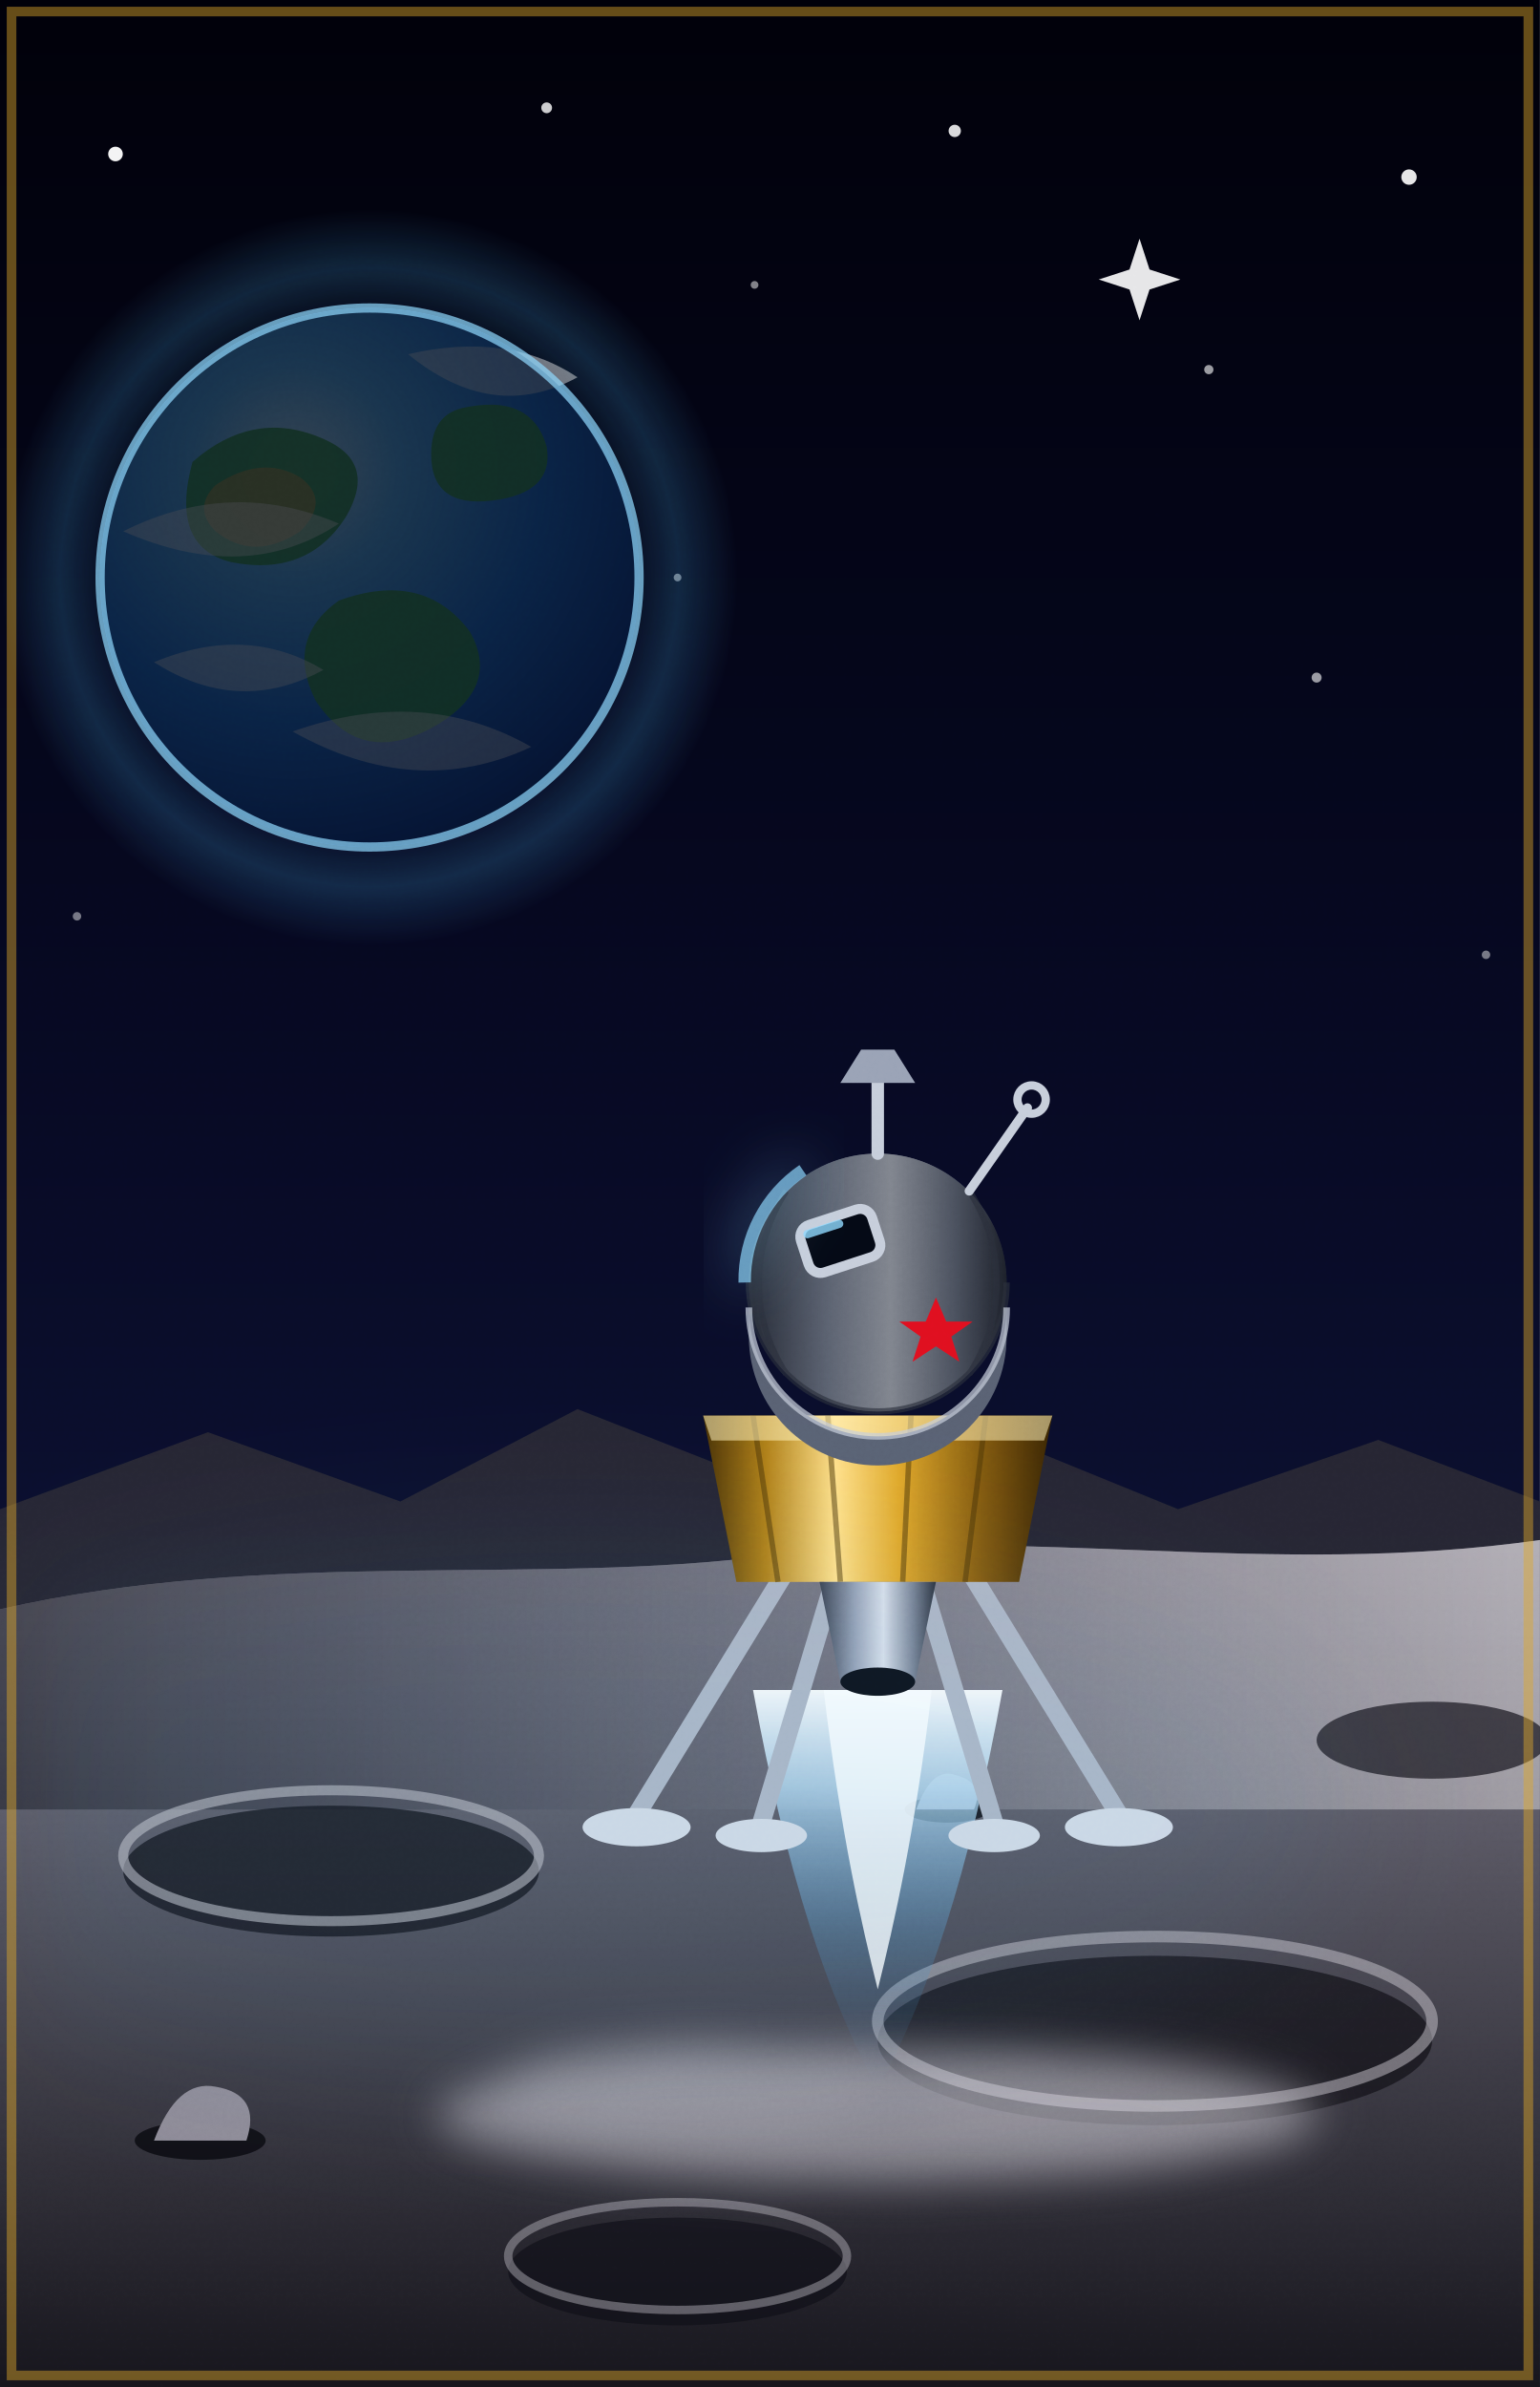
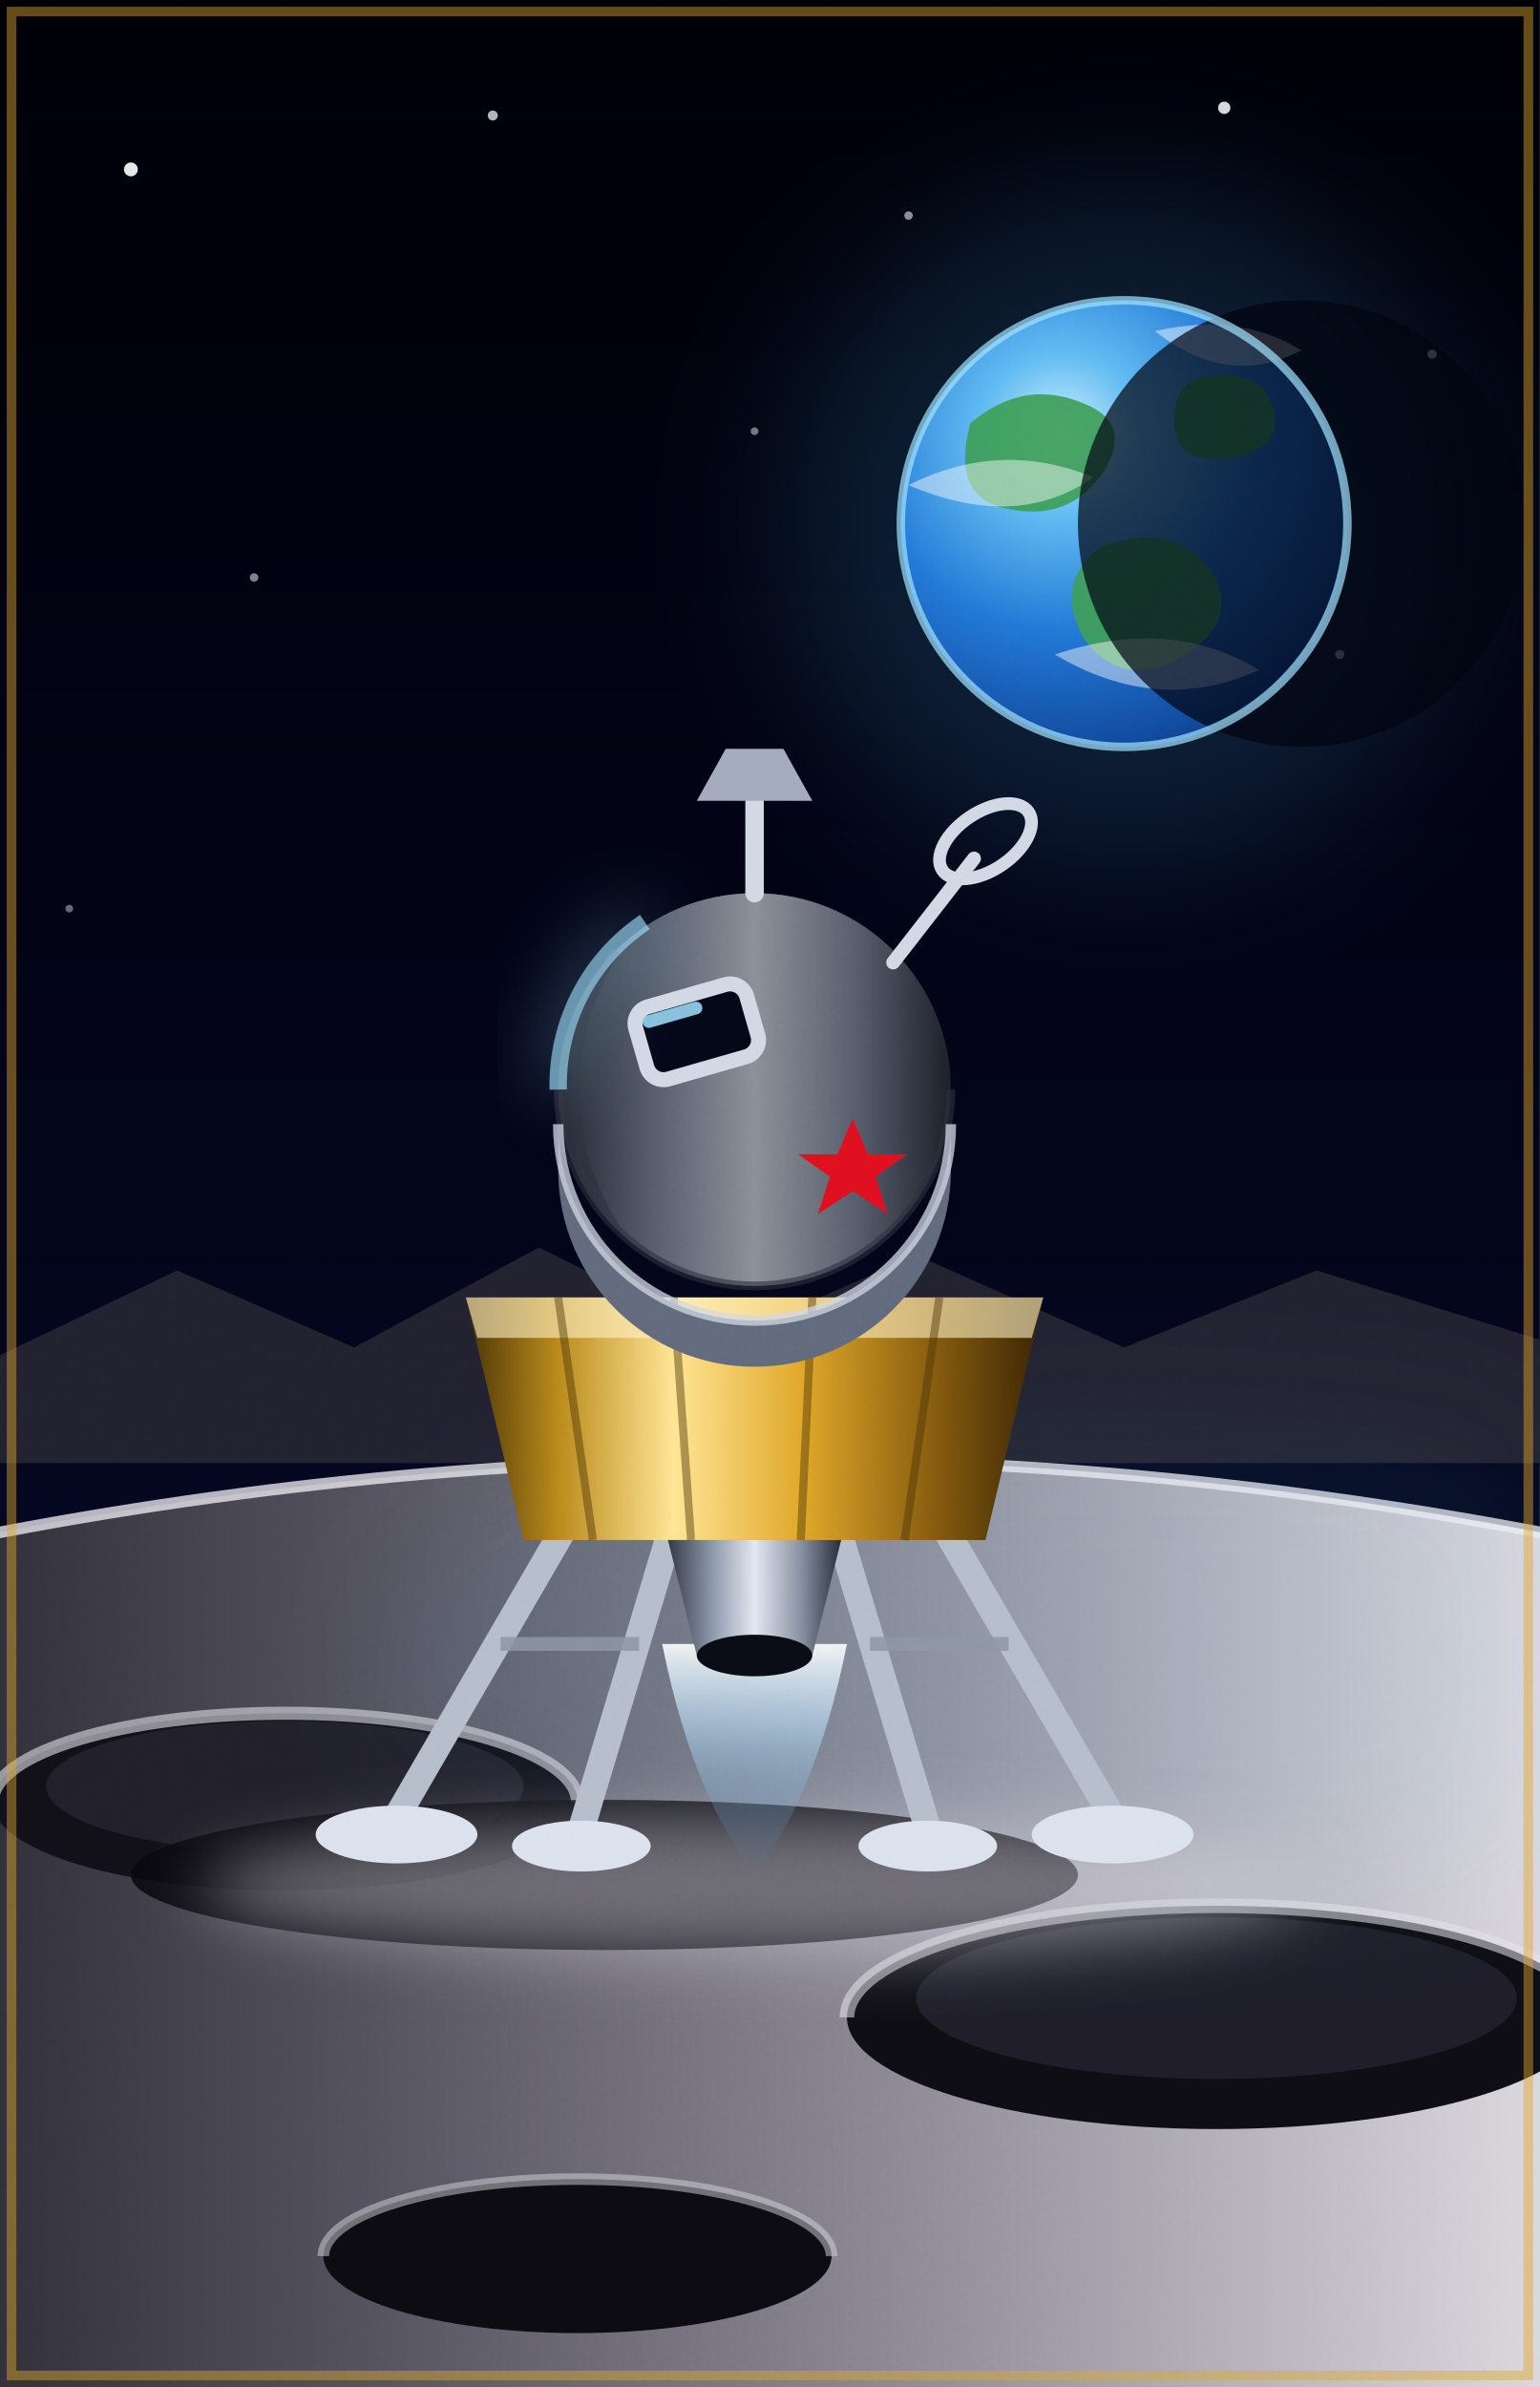
- <svg xmlns="http://www.w3.org/2000/svg" viewBox="0 0 400 620" width="400" height="620" role="img" aria-label="Cabinet art: a Soviet lunar lander touching down on the Moon, Earth rising behind it">
+ <svg xmlns="http://www.w3.org/2000/svg" viewBox="0 0 400 620" width="400" height="620" role="img" aria-label="Cabinet art: a lunar lander standing on the Moon, Earth in the black sky above a cratered horizon">
  <defs>
    <linearGradient id="space" x1="0" y1="0" x2="0" y2="1">
-       <stop offset="0" stop-color="#01010A" />
-       <stop offset=".38" stop-color="#060820" />
-       <stop offset=".66" stop-color="#0C1030" />
-       <stop offset=".84" stop-color="#141A3E" />
+       <stop offset="0" stop-color="#000008" />
+       <stop offset=".5" stop-color="#03051A" />
+       <stop offset=".78" stop-color="#070B28" />
    </linearGradient>
-     <linearGradient id="regolith" x1="0" y1="0" x2="1" y2="0">
-       <stop offset="0" stop-color="#1C1B24" />
-       <stop offset=".22" stop-color="#3A3945" />
-       <stop offset=".52" stop-color="#6E6C78" />
-       <stop offset=".78" stop-color="#A9A6AE" />
-       <stop offset="1" stop-color="#D6D2D6" />
-     </linearGradient>
-     <linearGradient id="ground2" x1="0" y1="0" x2="0" y2="1">
-       <stop offset="0" stop-color="#8B8894" stop-opacity=".95" />
-       <stop offset=".3" stop-color="#5E5C68" />
-       <stop offset="1" stop-color="#17161D" />
+     <linearGradient id="ground" x1="0" y1="0" x2="1" y2="0">
+       <stop offset="0" stop-color="#2B2A34" />
+       <stop offset=".26" stop-color="#54525E" />
+       <stop offset=".58" stop-color="#8E8B97" />
+       <stop offset=".84" stop-color="#C2BFC7" />
+       <stop offset="1" stop-color="#E4E1E6" />
    </linearGradient>
    <radialGradient id="earthDisc" cx=".36" cy=".30" r=".88">
-       <stop offset="0" stop-color="#BCE9FF" />
-       <stop offset=".22" stop-color="#59B4F0" />
-       <stop offset=".52" stop-color="#2277D4" />
-       <stop offset=".8" stop-color="#12459A" />
-       <stop offset="1" stop-color="#08214F" />
-     </radialGradient>
-     <radialGradient id="earthHalo" cx=".5" cy=".5" r=".5">
-       <stop offset=".68" stop-color="#4FC3FF" stop-opacity="0" />
-       <stop offset=".84" stop-color="#4FC3FF" stop-opacity=".20" />
-       <stop offset="1" stop-color="#4FC3FF" stop-opacity="0" />
+       <stop offset="0" stop-color="#CFF0FF" />
+       <stop offset=".2" stop-color="#63BCF2" />
+       <stop offset=".5" stop-color="#2379D6" />
+       <stop offset=".8" stop-color="#124A9E" />
+       <stop offset="1" stop-color="#0A2657" />
    </radialGradient>
    <linearGradient id="foil" x1="0" y1="0" x2="1" y2="0">
      <stop offset="0" stop-color="#4A3306" />
-       <stop offset=".18" stop-color="#B08018" />
-       <stop offset=".38" stop-color="#FFE08A" />
-       <stop offset=".56" stop-color="#E0A82A" />
-       <stop offset=".78" stop-color="#8A5F10" />
-       <stop offset="1" stop-color="#3A2604" />
+       <stop offset=".16" stop-color="#B98A1C" />
+       <stop offset=".36" stop-color="#FFE594" />
+       <stop offset=".58" stop-color="#E0A82A" />
+       <stop offset=".8" stop-color="#8A5F10" />
+       <stop offset="1" stop-color="#382404" />
    </linearGradient>
    <linearGradient id="metal" x1="0" y1="0" x2="1" y2="0">
-       <stop offset="0" stop-color="#3B4150" />
-       <stop offset=".3" stop-color="#96A0B4" />
-       <stop offset=".55" stop-color="#D8DEE9" />
-       <stop offset=".8" stop-color="#7B8496" />
-       <stop offset="1" stop-color="#2C313D" />
+       <stop offset="0" stop-color="#333845" />
+       <stop offset=".26" stop-color="#8F99AD" />
+       <stop offset=".5" stop-color="#E2E7F0" />
+       <stop offset=".76" stop-color="#8A93A5" />
+       <stop offset="1" stop-color="#282D38" />
    </linearGradient>
    <linearGradient id="plume" x1="0" y1="0" x2="0" y2="1">
-       <stop offset="0" stop-color="#FFFFFF" stop-opacity=".95" />
-       <stop offset=".24" stop-color="#BFE6FF" stop-opacity=".75" />
-       <stop offset=".6" stop-color="#5AA8E0" stop-opacity=".30" />
-       <stop offset="1" stop-color="#2A6090" stop-opacity="0" />
+       <stop offset="0" stop-color="#FFFFFF" stop-opacity=".9" />
+       <stop offset=".35" stop-color="#BFE6FF" stop-opacity=".55" />
+       <stop offset="1" stop-color="#3A7FB8" stop-opacity="0" />
    </linearGradient>
    <filter id="kglow" x="-70%" y="-70%" width="240%" height="240%">
-       <feGaussianBlur stdDeviation="7" result="b" />
+       <feGaussianBlur stdDeviation="6" result="b" />
      <feMerge>
        <feMergeNode in="b" />
        <feMergeNode in="SourceGraphic" />
      </feMerge>
    </filter>
    <filter id="ksoft" x="-80%" y="-80%" width="260%" height="260%">
-       <feGaussianBlur stdDeviation="20" />
+       <feGaussianBlur stdDeviation="18" />
    </filter>
-     <filter id="kdust" x="-50%" y="-50%" width="200%" height="200%">
-       <feTurbulence type="fractalNoise" baseFrequency=".9" numOctaves="3" seed="7" result="n" />
-       <feDisplacementMap in="SourceGraphic" in2="n" scale="14" xChannelSelector="R" yChannelSelector="G" />
+     <filter id="kdust" x="-60%" y="-60%" width="220%" height="220%">
+       <feTurbulence type="fractalNoise" baseFrequency=".85" numOctaves="3" seed="7" result="n" />
+       <feDisplacementMap in="SourceGraphic" in2="n" scale="16" xChannelSelector="R" yChannelSelector="G" />
      <feGaussianBlur stdDeviation="5" />
    </filter>
    <filter id="grain" x="0" y="0" width="100%" height="100%">
      <feTurbulence type="fractalNoise" baseFrequency=".85" numOctaves="4" seed="3" />
      <feColorMatrix type="saturate" values="0" />
    </filter>
  </defs>
  <rect width="400" height="620" fill="url(#space)" />
  <g fill="#FFFFFF">
-     <circle cx="30" cy="40" r="1.9" opacity=".95" />
-     <circle cx="88" cy="96" r="1.1" opacity=".55" />
-     <circle cx="142" cy="28" r="1.4" opacity=".8" />
-     <circle cx="196" cy="74" r="1" opacity=".5" />
-     <circle cx="248" cy="34" r="1.6" opacity=".85" />
-     <circle cx="314" cy="96" r="1.2" opacity=".6" />
-     <circle cx="366" cy="46" r="2" opacity=".9" />
-     <circle cx="62" cy="168" r="1.2" opacity=".55" />
-     <circle cx="176" cy="150" r="1" opacity=".45" />
-     <circle cx="342" cy="176" r="1.3" opacity=".6" />
-     <circle cx="20" cy="238" r="1.1" opacity=".45" />
-     <circle cx="386" cy="248" r="1.1" opacity=".45" />
+     <circle cx="34" cy="44" r="1.8" opacity=".9" />
+     <circle cx="128" cy="30" r="1.3" opacity=".7" />
+     <circle cx="236" cy="56" r="1.1" opacity=".55" />
+     <circle cx="318" cy="28" r="1.6" opacity=".85" />
+     <circle cx="372" cy="92" r="1.2" opacity=".6" />
+     <circle cx="196" cy="112" r="1" opacity=".45" />
+     <circle cx="66" cy="150" r="1.1" opacity=".5" />
+     <circle cx="348" cy="170" r="1.2" opacity=".55" />
+     <circle cx="18" cy="236" r="1" opacity=".4" />
  </g>
-   <g fill="#FFFFFF" opacity=".9">
-     <path d="M296 62 l2.6 8 8 2.6 -8 2.6 -2.6 8 -2.6 -8 -8 -2.6 8 -2.6z" />
-   </g>
-   <g transform="translate(96 150)">
-     <circle r="96" fill="url(#earthHalo)" opacity=".9" />
-     <circle r="70" fill="url(#earthDisc)" />
-     <g fill="#3E9E58" opacity=".9" clip-path="circle(70px at 0 0)">
-       <path d="M-46 -30 q16 -14 34 -6 q14 6 6 20 q-10 16 -30 12 q-16 -4 -10 -26Z" />
-       <path d="M-8 6 q22 -8 34 8 q8 14 -8 24 q-20 12 -32 -6 q-8 -16 6 -26Z" />
-       <path d="M24 -44 q18 -4 22 10 q2 12 -14 14 q-16 2 -16 -12 q0 -10 8 -12Z" />
+   <g transform="translate(292 136)">
+     <circle r="88" fill="#4FC3FF" opacity=".14" filter="url(#ksoft)" />
+     <circle r="58" fill="url(#earthDisc)" />
+     <g clip-path="circle(58px at 0 0)">
+       <g fill="#3E9E58" opacity=".92">
+         <path d="M-40 -26 q14 -12 30 -5 q12 5 5 17 q-9 14 -26 10 q-14 -3 -9 -22Z" />
+         <path d="M-6 6 q19 -7 29 7 q7 12 -7 21 q-17 10 -27 -5 q-7 -14 5 -23Z" />
+         <path d="M20 -38 q16 -3 19 9 q2 10 -12 12 q-14 2 -14 -10 q0 -9 7 -11Z" />
+       </g>
+       <g fill="#FFFFFF" opacity=".45">
+         <path d="M-56 -10 q24 -12 48 -2 q-20 14 -48 2Z" />
+         <path d="M-18 34 q30 -10 53 4 q-26 12 -53 -4Z" />
+         <path d="M8 -50 q22 -5 38 5 q-19 10 -38 -5Z" />
+       </g>
+       <circle r="58" fill="#02040F" opacity=".7" transform="translate(46 0)" />
    </g>
-     <g fill="#C8A24E" opacity=".55" clip-path="circle(70px at 0 0)">
-       <path d="M-40 -24 q12 -8 22 -2 q8 6 0 14 q-12 8 -22 0 q-6 -6 0 -12Z" />
-     </g>
-     <g fill="#FFFFFF" opacity=".42" clip-path="circle(70px at 0 0)">
-       <path d="M-64 -12 q28 -14 56 -2 q-24 16 -56 2Z" />
-       <path d="M-20 40 q34 -12 62 4 q-30 14 -62 -4Z" />
-       <path d="M10 -58 q26 -6 44 6 q-22 12 -44 -6Z" />
-       <path d="M-56 22 q24 -10 44 2 q-22 12 -44 -2Z" />
-     </g>
-     <circle r="70" fill="#02040F" opacity=".72" clip-path="inset(0 0 0 82%)" />
-     <circle r="70" fill="none" stroke="#8FD8FF" stroke-width="2.4" opacity=".7" />
+     <circle r="58" fill="none" stroke="#9FE2FF" stroke-width="2.2" opacity=".7" />
  </g>
  <g>
-     <path d="M0 392 L54 372 L104 390 L150 366 L206 388 L252 370 L306 392 L358 374 L400 390 L400 420 L0 420Z" fill="#2A2934" opacity=".9" />
-     <path d="M0 418 C70 402 140 412 200 404 C266 396 330 410 400 400 L400 620 L0 620Z" fill="url(#ground2)" />
-     <path d="M0 418 C70 402 140 412 200 404 C266 396 330 410 400 400 L400 470 L0 470Z" fill="url(#regolith)" opacity=".55" />
+     <path d="M0 352 L46 330 L92 350 L140 324 L188 348 L238 326 L292 350 L342 330 L400 348 L400 380 L0 380Z" fill="#232230" />
+     <path d="M-20 402 Q200 356 420 402 L420 620 L-20 620Z" fill="url(#ground)" />
+     <path d="M-20 402 Q200 356 420 402" fill="none" stroke="#F2EFF4" stroke-width="3" opacity=".75" />
    <g>
-       <ellipse cx="86" cy="486" rx="54" ry="17" fill="#14131A" opacity=".8" />
-       <ellipse cx="86" cy="482" rx="54" ry="17" fill="none" stroke="#C9C6CE" stroke-width="2.6" opacity=".55" />
-       <ellipse cx="300" cy="530" rx="72" ry="22" fill="#14131A" opacity=".75" />
-       <ellipse cx="300" cy="525" rx="72" ry="22" fill="none" stroke="#C9C6CE" stroke-width="3" opacity=".5" />
-       <ellipse cx="176" cy="590" rx="44" ry="14" fill="#101018" opacity=".7" />
-       <ellipse cx="176" cy="586" rx="44" ry="14" fill="none" stroke="#B8B5BE" stroke-width="2.2" opacity=".45" />
-       <ellipse cx="372" cy="452" rx="30" ry="10" fill="#15141C" opacity=".7" />
-     </g>
-     <g>
-       <ellipse cx="52" cy="556" rx="17" ry="5" fill="#0B0B10" opacity=".85" />
-       <path d="M40 556 q6 -16 16 -14 q12 2 8 14Z" fill="#8E8B97" />
-       <ellipse cx="246" cy="470" rx="11" ry="3.4" fill="#0B0B10" opacity=".8" />
-       <path d="M238 470 q4 -11 10 -9 q8 2 5 9Z" fill="#9C99A4" />
+       <ellipse cx="74" cy="468" rx="76" ry="23" fill="#121119" />
+       <path d="M-2 468 a76 23 0 0 1 152 0" fill="none" stroke="#DFDCE4" stroke-width="3.4" opacity=".6" />
+       <ellipse cx="74" cy="464" rx="62" ry="17" fill="#26252F" opacity=".8" />
+       <ellipse cx="316" cy="524" rx="96" ry="29" fill="#0F0E15" />
+       <path d="M220 524 a96 29 0 0 1 192 0" fill="none" stroke="#E6E3EA" stroke-width="3.8" opacity=".55" />
+       <ellipse cx="316" cy="519" rx="78" ry="21" fill="#232230" opacity=".8" />
+       <ellipse cx="150" cy="586" rx="66" ry="20" fill="#0D0C12" />
+       <path d="M84 586 a66 20 0 0 1 132 0" fill="none" stroke="#D6D3DB" stroke-width="3" opacity=".5" />
    </g>
  </g>
-   <g transform="translate(228 372) scale(1.08)">
-     <g transform="translate(0 62)">
-       <path d="M-30 0 C-22 44 -12 74 0 96 C12 74 22 44 30 0Z" fill="url(#plume)" />
-       <path d="M-13 0 C-9 34 -4 56 0 72 C4 56 9 34 13 0Z" fill="#FFFFFF" opacity=".8" />
+   <ellipse cx="290" cy="430" rx="190" ry="60" fill="#4FC3FF" opacity=".07" filter="url(#ksoft)" />
+   <g transform="translate(196 340) scale(1.5)">
+     <ellipse cx="-26" cy="98" rx="82" ry="13" fill="#08070D" opacity=".85" />
+     <g filter="url(#kdust)" opacity=".45">
+       <ellipse cx="0" cy="100" rx="96" ry="12" fill="#D8D5DF" />
    </g>
-     <g filter="url(#kdust)" opacity=".55">
-       <ellipse cx="0" cy="164" rx="106" ry="16" fill="#CFCCD6" />
-       <ellipse cx="-44" cy="158" rx="48" ry="11" fill="#E4E1E9" opacity=".7" />
-       <ellipse cx="48" cy="160" rx="44" ry="10" fill="#E4E1E9" opacity=".6" />
+     <g transform="translate(0 58)">
+       <path d="M-16 0 C-12 20 -6 32 0 40 C6 32 12 20 16 0Z" fill="url(#plume)" />
    </g>
-     <g stroke="#AEB5C4" stroke-width="4.4" stroke-linecap="round" fill="none">
-       <path d="M-20 30 L-58 92" />
-       <path d="M20 30 L58 92" />
-       <path d="M-10 34 L-28 94" />
-       <path d="M10 34 L28 94" />
+     <g stroke="#B6BDCB" stroke-width="4.6" stroke-linecap="round" fill="none">
+       <path d="M-26 26 L-62 88" />
+       <path d="M26 26 L62 88" />
+       <path d="M-12 30 L-30 90" />
+       <path d="M12 30 L30 90" />
    </g>
-     <g fill="#D3D9E4">
-       <ellipse cx="-58" cy="95" rx="13" ry="4.6" />
-       <ellipse cx="58" cy="95" rx="13" ry="4.6" />
-       <ellipse cx="-28" cy="97" rx="11" ry="4" />
-       <ellipse cx="28" cy="97" rx="11" ry="4" />
+     <g stroke="#8E96A6" stroke-width="2.4" fill="none" opacity=".85">
+       <path d="M-44 58 L-20 58" />
+       <path d="M44 58 L20 58" />
    </g>
-     <path d="M-42 -4 L42 -4 L34 36 L-34 36Z" fill="url(#foil)" />
-     <g stroke="#4A3306" stroke-width="1.3" opacity=".5">
-       <path d="M-30 -4 L-24 36" />
-       <path d="M-12 -4 L-9 36" />
-       <path d="M8 -4 L6 36" />
-       <path d="M26 -4 L21 36" />
+     <g fill="#DCE2ED">
+       <ellipse cx="-62" cy="91" rx="14" ry="5" />
+       <ellipse cx="62" cy="91" rx="14" ry="5" />
+       <ellipse cx="-30" cy="93" rx="12" ry="4.4" />
+       <ellipse cx="30" cy="93" rx="12" ry="4.4" />
    </g>
-     <path d="M-42 -4 L42 -4 L40 2 L-40 2Z" fill="#FFF0B8" opacity=".55" />
-     <path d="M-14 36 L14 36 L9 60 L-9 60Z" fill="url(#metal)" />
-     <ellipse cx="0" cy="60" rx="9" ry="3.4" fill="#0B0E16" />
-     <circle cx="0" cy="-36" r="31" fill="url(#metal)" />
-     <circle cx="0" cy="-36" r="31" fill="#0A0D14" opacity=".42" clip-path="inset(0 0 0 62%)" />
-     <g fill="none" stroke="#2B303C" stroke-width="1.5" opacity=".65">
-       <path d="M-31 -36 a31 31 0 0 0 62 0" />
-       <path d="M-22 -58 a40 40 0 0 0 0 44" />
-       <path d="M22 -58 a40 40 0 0 1 0 44" />
+     <path d="M-50 -2 L50 -2 L40 40 L-40 40Z" fill="url(#foil)" />
+     <path d="M-50 -2 L50 -2 L48 5 L-48 5Z" fill="#FFF2C4" opacity=".6" />
+     <g stroke="#4A3306" stroke-width="1.4" opacity=".45">
+       <path d="M-34 -2 L-28 40" />
+       <path d="M-14 -2 L-11 40" />
+       <path d="M10 -2 L8 40" />
+       <path d="M32 -2 L26 40" />
    </g>
-     <path d="M-31 -30 a31 31 0 0 0 62 0 l0 7 a31 31 0 0 1 -62 0Z" fill="#5A6274" />
-     <path d="M-31 -30 a31 31 0 0 0 62 0" fill="none" stroke="#C7CEDB" stroke-width="1.6" opacity=".7" />
-     <g transform="translate(-9 -46) rotate(-18)">
-       <rect x="-9" y="-6" width="18" height="12" rx="3" fill="#050A16" />
-       <rect x="-9" y="-6" width="18" height="12" rx="3" fill="none" stroke="#C7CEDB" stroke-width="2.4" />
-       <path d="M-7 -4 L1 -4" stroke="#8FD8FF" stroke-width="2" opacity=".8" stroke-linecap="round" />
+     <path d="M-15 40 L15 40 L10 60 L-10 60Z" fill="url(#metal)" />
+     <ellipse cx="0" cy="60" rx="10" ry="3.6" fill="#0A0D15" />
+     <circle cx="0" cy="-38" r="34" fill="url(#metal)" />
+     <circle cx="0" cy="-38" r="34" fill="#0A0D14" opacity=".4" clip-path="inset(0 0 0 64%)" />
+     <g fill="none" stroke="#2B303C" stroke-width="1.5" opacity=".6">
+       <path d="M-34 -38 a34 34 0 0 0 68 0" />
+       <path d="M-24 -62 a44 44 0 0 0 0 48" />
    </g>
-     <g stroke="#C7CEDB" stroke-width="3" stroke-linecap="round">
-       <path d="M0 -67 L0 -84" />
+     <path d="M-34 -32 a34 34 0 0 0 68 0 l0 8 a34 34 0 0 1 -68 0Z" fill="#626B7E" />
+     <path d="M-34 -32 a34 34 0 0 0 68 0" fill="none" stroke="#D2D8E4" stroke-width="1.8" opacity=".75" />
+     <g transform="translate(-10 -48) rotate(-16)">
+       <rect x="-10" y="-6.5" width="20" height="13" rx="3" fill="#04091A" />
+       <rect x="-10" y="-6.5" width="20" height="13" rx="3" fill="none" stroke="#D2D8E4" stroke-width="2.6" />
+       <path d="M-7.5 -4 L1 -4" stroke="#9FE2FF" stroke-width="2.2" opacity=".85" stroke-linecap="round" />
    </g>
-     <path d="M-9 -84 L9 -84 L4 -92 L-4 -92Z" fill="#9AA3B6" />
-     <g transform="translate(14 -24) scale(.28)">
+     <path d="M0 -72 L0 -88" stroke="#D2D8E4" stroke-width="3.2" stroke-linecap="round" />
+     <path d="M-10 -88 L10 -88 L5 -97 L-5 -97Z" fill="#A3ABBC" />
+     <path d="M24 -60 L38 -78" stroke="#D2D8E4" stroke-width="2.4" stroke-linecap="round" />
+     <ellipse cx="40" cy="-81" rx="9" ry="5" fill="none" stroke="#D2D8E4" stroke-width="2.2" transform="rotate(-34 40 -81)" />
+     <g transform="translate(17 -24) scale(.3)">
      <path d="M0 -30 L8.8 -9.3 31.5 -9.3 13.2 3.6 20.1 25.2 0 12 -20.1 25.2 -13.2 3.6 -31.5 -9.3 -8.8 -9.3Z" fill="#E01020" />
    </g>
-     <g stroke="#C7CEDB" stroke-width="2.2" stroke-linecap="round">
-       <path d="M22 -58 L36 -78" />
-     </g>
-     <circle cx="37" cy="-80" r="3.4" fill="none" stroke="#C7CEDB" stroke-width="2" />
-     <path d="M-32 -36 a32 32 0 0 1 14 -27" fill="none" stroke="#8FD8FF" stroke-width="3" opacity=".7" filter="url(#kglow)" />
+     <path d="M-34 -38 a34 34 0 0 1 15 -29" fill="none" stroke="#9FE2FF" stroke-width="3" opacity=".65" filter="url(#kglow)" />
  </g>
-   <ellipse cx="150" cy="470" rx="200" ry="70" fill="#4FC3FF" opacity=".07" filter="url(#ksoft)" />
  <rect width="400" height="620" filter="url(#grain)" opacity=".05" style="mix-blend-mode:overlay" />
  <rect x="3" y="3" width="394" height="614" fill="none" stroke="#E0A82A" stroke-width="2.5" opacity=".45" />
</svg>
